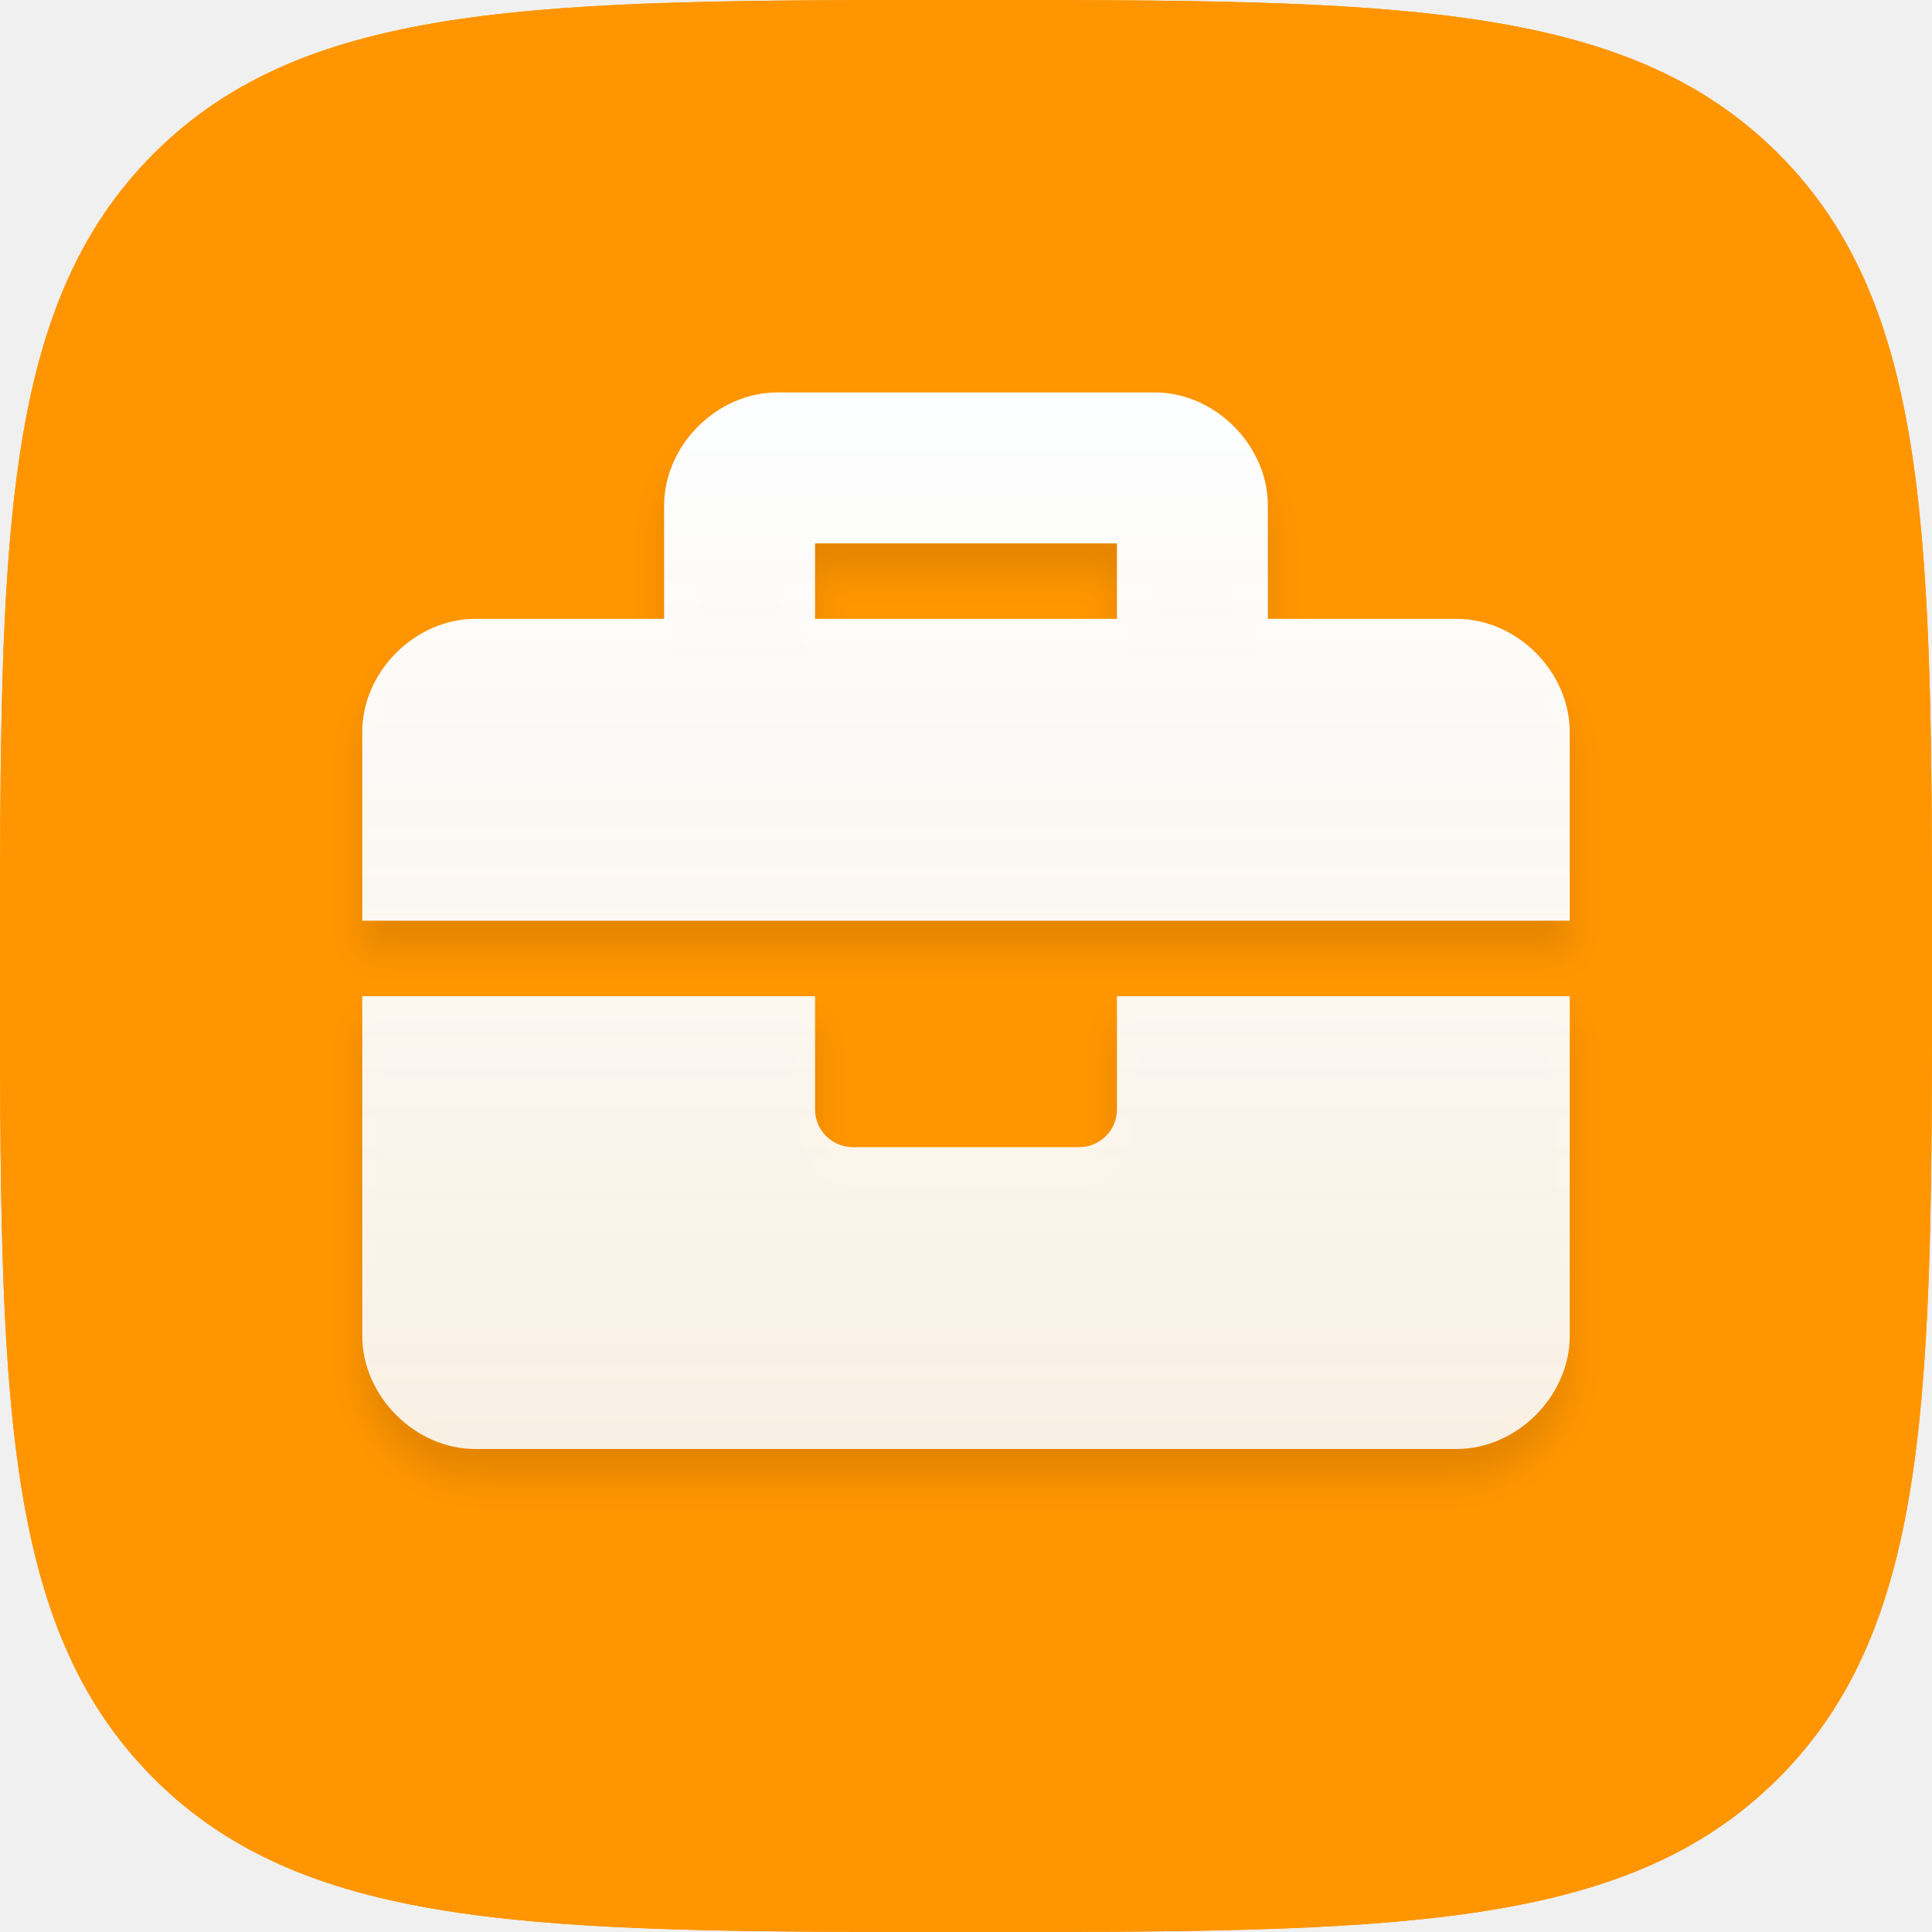
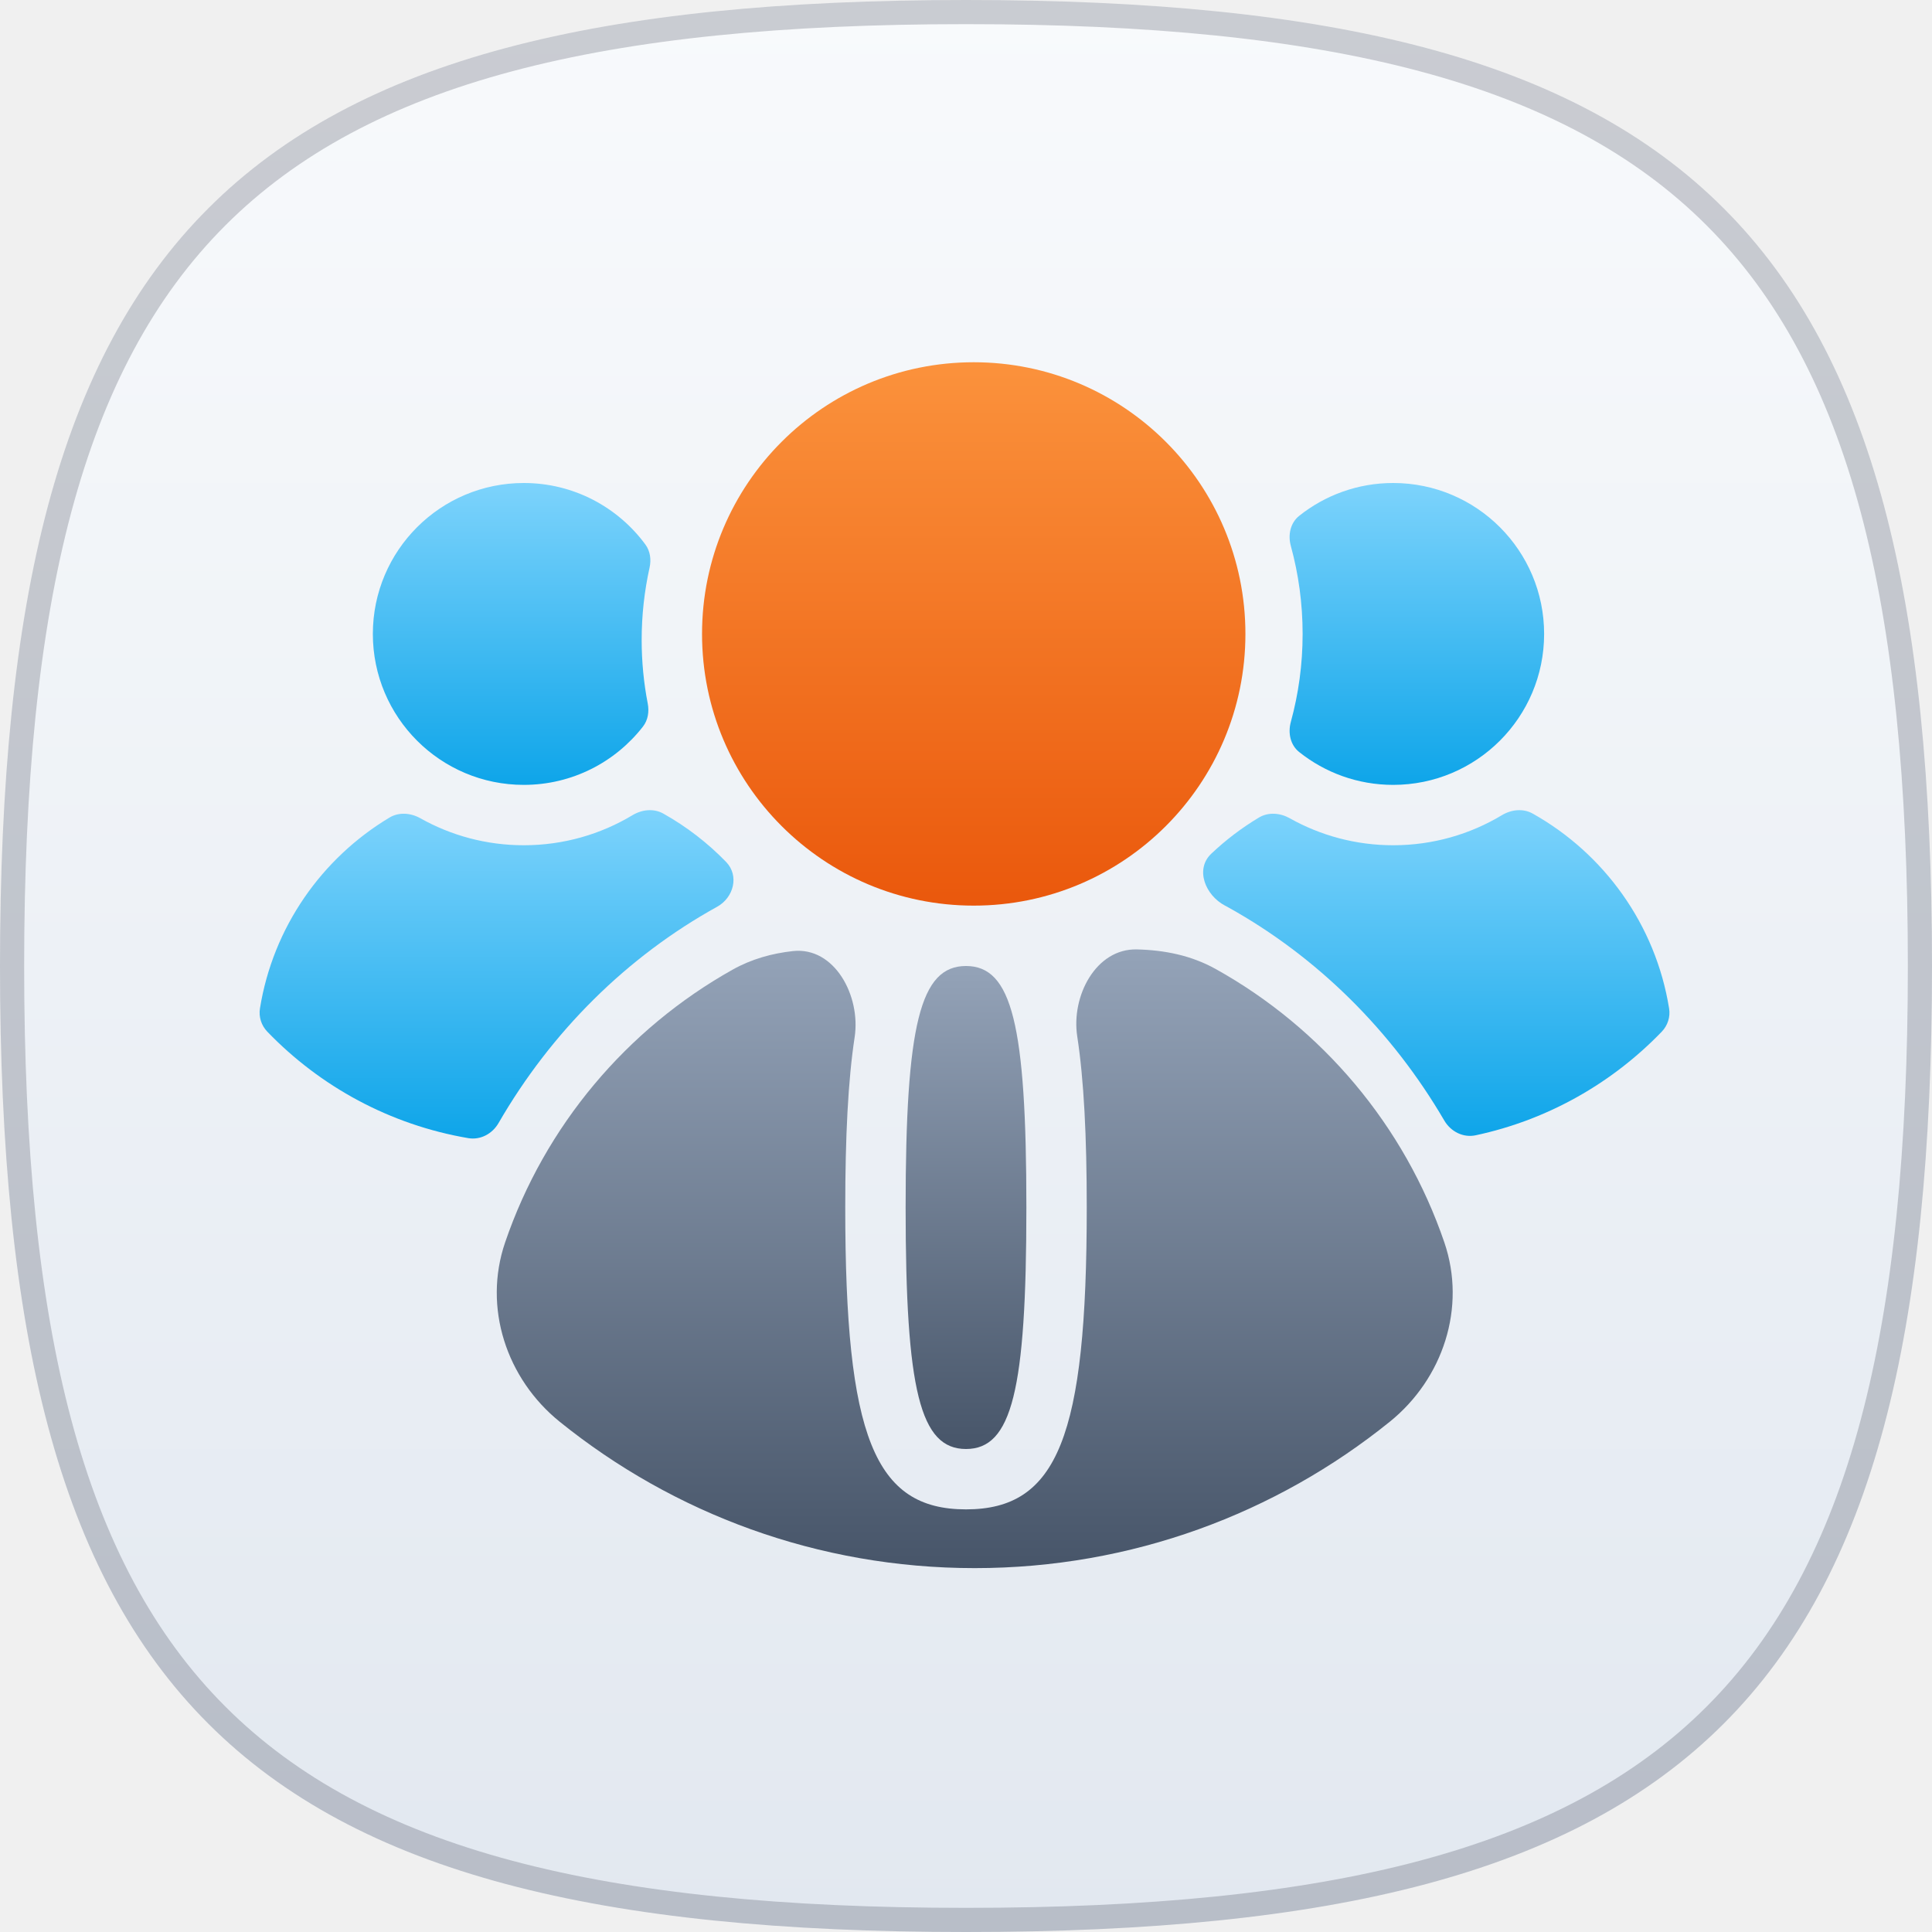
- <svg xmlns="http://www.w3.org/2000/svg" xmlns:xlink="http://www.w3.org/1999/xlink" width="64px" height="64px" viewBox="0 0 64 64" version="1.1">
-   <defs>
-     <path d="M32,64 C46.022,64 53.817,64 58.909,58.909 C64,53.817 64,46.022 64,32 C64,17.978 64,10.183 58.909,5.091 C53.817,0 46.022,0 32,0 C17.978,0 10.183,0 5.091,5.091 C0,10.183 0,17.978 0,32 C0,46.022 0,53.817 5.091,58.909 C10.183,64 17.978,64 32,64 Z" id="path-1" />
-     <path d="M32,64 C46.022,64 53.817,64 58.909,58.909 C64,53.817 64,46.022 64,32 C64,17.978 64,10.183 58.909,5.091 C53.817,0 46.022,0 32,0 C17.978,0 10.183,0 5.091,5.091 C0,10.183 0,17.978 0,32 C0,46.022 0,53.817 5.091,58.909 C10.183,64 17.978,64 32,64 Z" id="path-3" />
-     <linearGradient x1="50%" y1="0%" x2="50%" y2="100%" id="linearGradient-5">
-       <stop stop-color="#FDFEFF" offset="0%" />
-       <stop stop-color="#FBFCFD" stop-opacity="0.9" offset="100%" />
-     </linearGradient>
-     <path d="M25,23.75 C25,24.441 24.441,25 23.75,25 L16.25,25 C15.559,25 15,24.441 15,23.75 L15,20 L0,20 L0,31.25 C0,33.25 1.75,35 3.75,35 L36.25,35 C38.25,35 40,33.25 40,31.25 L40,20 L25,20 L25,23.75 Z M36.25,7.5 L30,7.5 L30,3.75 C30,1.75 28.25,0 26.25,0 L13.75,0 C11.75,0 10,1.75 10,3.75 L10,7.5 L3.75,7.5 C1.75,7.5 0,9.25 0,11.25 L0,17.5 L40,17.5 L40,11.25 C40,9.25 38.25,7.5 36.25,7.5 Z M25,7.5 L15,7.5 L15,5 L25,5 L25,7.5 Z" id="path-6" />
-     <filter x="-5.0%" y="-2.9%" width="110.0%" height="111.4%" filterUnits="objectBoundingBox" id="filter-7">
-       <feOffset dx="0" dy="1" in="SourceAlpha" result="shadowOffsetOuter1" />
-       <feGaussianBlur stdDeviation="0.5" in="shadowOffsetOuter1" result="shadowBlurOuter1" />
-       <feColorMatrix values="0 0 0 0 0   0 0 0 0 0   0 0 0 0 0  0 0 0 0.1 0" type="matrix" in="shadowBlurOuter1" />
-     </filter>
-   </defs>
-   <g id="Page-1" stroke="none" stroke-width="1" fill="none" fill-rule="evenodd">
-     <g id="Artboard" transform="translate(-421, -594)">
-       <g id="orgs" transform="translate(421, 594)">
-         <mask id="mask-2" fill="white">
-           <use xlink:href="#path-1" />
-         </mask>
-         <use id="Path" fill="#FF9500" xlink:href="#path-1" />
-         <mask id="mask-4" fill="white">
-           <use xlink:href="#path-3" />
-         </mask>
-         <use id="Path-Copy" fill="#FF9500" xlink:href="#path-3" />
-         <g id="briefcase" mask="url(#mask-4)" fill-rule="nonzero">
-           <g transform="translate(12, 13)" id="Shape">
-             <g>
-               <use fill="black" fill-opacity="1" filter="url(#filter-7)" xlink:href="#path-6" />
-               <use fill="url(#linearGradient-5)" xlink:href="#path-6" />
-             </g>
-           </g>
-         </g>
-       </g>
+ <svg xmlns="http://www.w3.org/2000/svg" width="320" height="320" viewBox="0 0 320 320" fill="none">
+   <g clip-path="url(#clip0_1004_7101)">
+     <path d="M160 0C281.326 0 320 38.674 320 160C320 281.326 281.326 320 160 320C38.674 320 0 281.326 0 160C0 38.674 38.674 0 160 0Z" fill="url(#paint0_linear_1004_7101)" />
+     <path d="M160 2C220.573 2 259.85 11.683 284.083 35.917C308.317 60.15 318 99.427 318 160C318 220.573 308.317 259.85 284.083 284.083C259.85 308.317 220.573 318 160 318C99.427 318 60.15 308.317 35.917 284.083C11.683 259.85 2 220.573 2 160C2 99.427 11.683 60.15 35.917 35.917C60.15 11.683 99.427 2 160 2Z" stroke="#0F172A" stroke-opacity="0.2" stroke-width="4" />
+     <g clip-path="url(#clip1_1004_7101)">
+       <path fill-rule="evenodd" clip-rule="evenodd" d="M202.921 150.01C199.624 148.288 197.917 143.967 200.617 141.408C203.016 139.134 205.665 137.12 208.517 135.411C210.086 134.471 212.037 134.636 213.631 135.532C218.694 138.377 224.535 140 230.755 140C237.338 140 243.496 138.183 248.755 135.023C250.322 134.081 252.268 133.86 253.863 134.754C265.68 141.378 274.222 153.148 276.456 167.028C276.682 168.431 276.223 169.855 275.237 170.879C267.048 179.379 256.39 185.484 244.417 188.039C242.348 188.48 240.287 187.422 239.22 185.596C230.525 170.715 218.17 158.485 203.484 150.313C203.297 150.209 203.109 150.108 202.921 150.01Z" fill="url(#paint1_linear_1004_7101)" />
+       <path fill-rule="evenodd" clip-rule="evenodd" d="M215.183 124.559C213.713 123.387 213.305 121.39 213.802 119.577C215.075 114.934 215.755 110.047 215.755 105C215.755 99.953 215.075 95.066 213.802 90.423C213.305 88.609 213.713 86.613 215.183 85.441C219.455 82.035 224.868 80 230.755 80C244.562 80 255.755 91.193 255.755 105C255.755 118.807 244.562 130 230.755 130C224.868 130 219.455 127.965 215.183 124.559Z" fill="url(#paint2_linear_1004_7101)" />
+       <path fill-rule="evenodd" clip-rule="evenodd" d="M44.276 170.879C43.29 169.856 42.831 168.432 43.056 167.029C45.218 153.596 53.288 142.139 64.517 135.411C66.086 134.471 68.037 134.636 69.632 135.532C74.694 138.377 80.535 140 86.755 140C93.338 140 99.496 138.183 104.755 135.023C106.322 134.081 108.268 133.86 109.863 134.754C113.714 136.913 117.217 139.618 120.268 142.765C122.465 145.032 121.535 148.664 118.772 150.192C103.851 158.44 91.322 170.872 82.572 186.017C81.547 187.792 79.582 188.855 77.561 188.511C64.587 186.305 53.023 179.958 44.276 170.879Z" fill="url(#paint3_linear_1004_7101)" />
+       <path fill-rule="evenodd" clip-rule="evenodd" d="M107.586 94.033C107.881 92.702 107.706 91.286 106.897 90.188C102.346 84.009 95.019 80 86.756 80C72.949 80 61.756 91.193 61.756 105C61.756 118.807 72.949 130 86.756 130C94.779 130 101.92 126.22 106.494 120.345C107.332 119.269 107.545 117.859 107.285 116.521C106.626 113.115 106.28 109.598 106.28 106C106.28 101.89 106.731 97.886 107.586 94.033Z" fill="url(#paint4_linear_1004_7101)" />
+       <path fill-rule="evenodd" clip-rule="evenodd" d="M141.556 171.787C142.596 164.929 138.212 156.763 131.318 157.53C127.844 157.917 124.486 158.844 121.343 160.605C103.807 170.429 90.242 186.498 83.658 205.799C79.987 216.56 83.868 228.359 92.719 235.497C111.514 250.655 135.42 259.73 161.447 259.73C187.473 259.73 211.379 250.655 230.175 235.497C239.025 228.359 242.906 216.56 239.235 205.799C232.628 186.429 218.989 170.315 201.362 160.5C197.296 158.236 192.875 157.364 188.311 157.252C181.529 157.084 177.397 164.956 178.425 171.661C179.53 178.876 180 188.184 180 200C180 237.915 175.166 250 160 250C144.834 250 140 237.915 140 200C140 188.252 140.464 178.984 141.556 171.787Z" fill="url(#paint5_linear_1004_7101)" />
+       <path d="M160 160C167.583 160 170 169.668 170 200C170 230.332 167.583 240 160 240C152.417 240 150 230.332 150 200C150 169.668 152.417 160 160 160Z" fill="url(#paint6_linear_1004_7101)" />
+       <circle cx="161.28" cy="105" r="45" fill="url(#paint7_linear_1004_7101)" />
    </g>
  </g>
+   <defs>
+     <linearGradient id="paint0_linear_1004_7101" x1="160" y1="0" x2="160" y2="320" gradientUnits="userSpaceOnUse">
+       <stop stop-color="#F8FAFC" />
+       <stop offset="1" stop-color="#E2E8F0" />
+     </linearGradient>
+     <linearGradient id="paint1_linear_1004_7101" x1="237.896" y1="134.188" x2="237.896" y2="188.139" gradientUnits="userSpaceOnUse">
+       <stop stop-color="#7DD3FC" />
+       <stop offset="1" stop-color="#0EA5E9" />
+     </linearGradient>
+     <linearGradient id="paint2_linear_1004_7101" x1="234.678" y1="80" x2="234.678" y2="130" gradientUnits="userSpaceOnUse">
+       <stop stop-color="#7DD3FC" />
+       <stop offset="1" stop-color="#0EA5E9" />
+     </linearGradient>
+     <linearGradient id="paint3_linear_1004_7101" x1="82.245" y1="134.188" x2="82.245" y2="188.576" gradientUnits="userSpaceOnUse">
+       <stop stop-color="#7DD3FC" />
+       <stop offset="1" stop-color="#0EA5E9" />
+     </linearGradient>
+     <linearGradient id="paint4_linear_1004_7101" x1="84.738" y1="80" x2="84.738" y2="130" gradientUnits="userSpaceOnUse">
+       <stop stop-color="#7DD3FC" />
+       <stop offset="1" stop-color="#0EA5E9" />
+     </linearGradient>
+     <linearGradient id="paint5_linear_1004_7101" x1="161.447" y1="157.249" x2="161.447" y2="259.73" gradientUnits="userSpaceOnUse">
+       <stop stop-color="#94A3B8" />
+       <stop offset="1" stop-color="#475569" />
+     </linearGradient>
+     <linearGradient id="paint6_linear_1004_7101" x1="160" y1="160" x2="160" y2="240" gradientUnits="userSpaceOnUse">
+       <stop stop-color="#94A3B8" />
+       <stop offset="1" stop-color="#475569" />
+     </linearGradient>
+     <linearGradient id="paint7_linear_1004_7101" x1="161.28" y1="60" x2="161.28" y2="150" gradientUnits="userSpaceOnUse">
+       <stop stop-color="#FB923C" />
+       <stop offset="1" stop-color="#EA580C" />
+     </linearGradient>
+     <clipPath id="clip0_1004_7101">
+       <rect width="320" height="320" fill="white" />
+     </clipPath>
+     <clipPath id="clip1_1004_7101">
+       <rect width="240" height="240" fill="white" transform="translate(40 40)" />
+     </clipPath>
+   </defs>
</svg>
